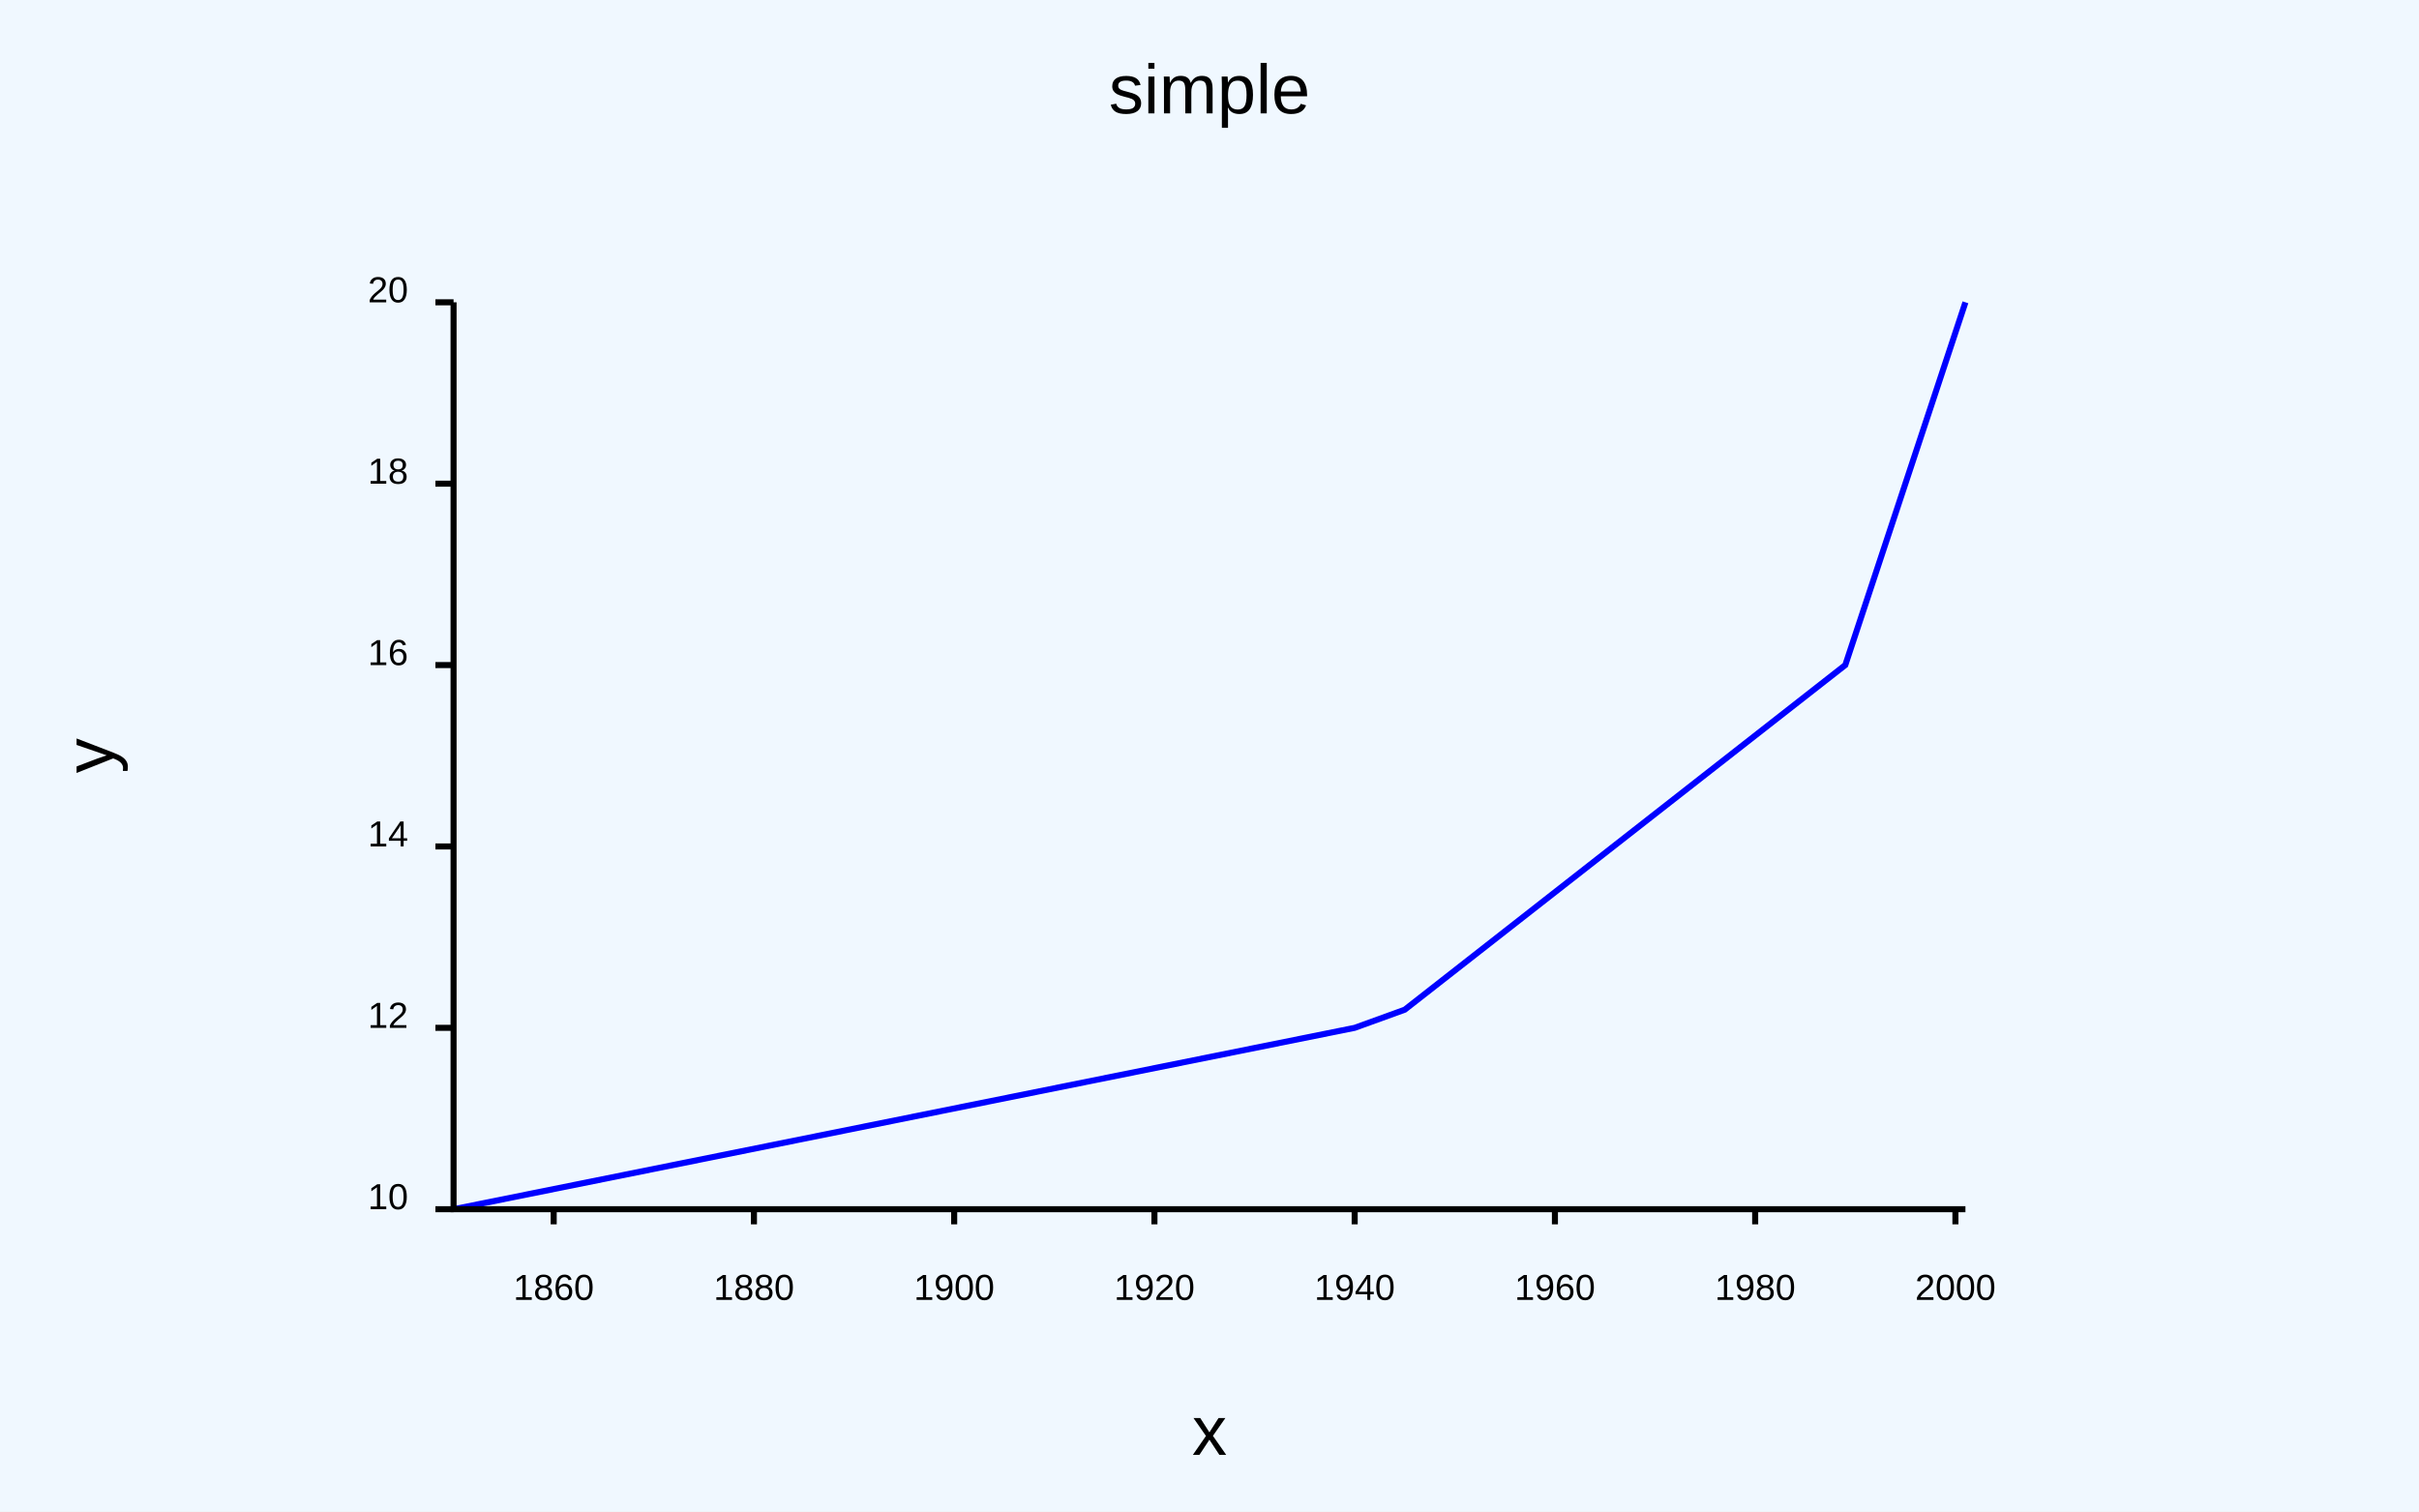
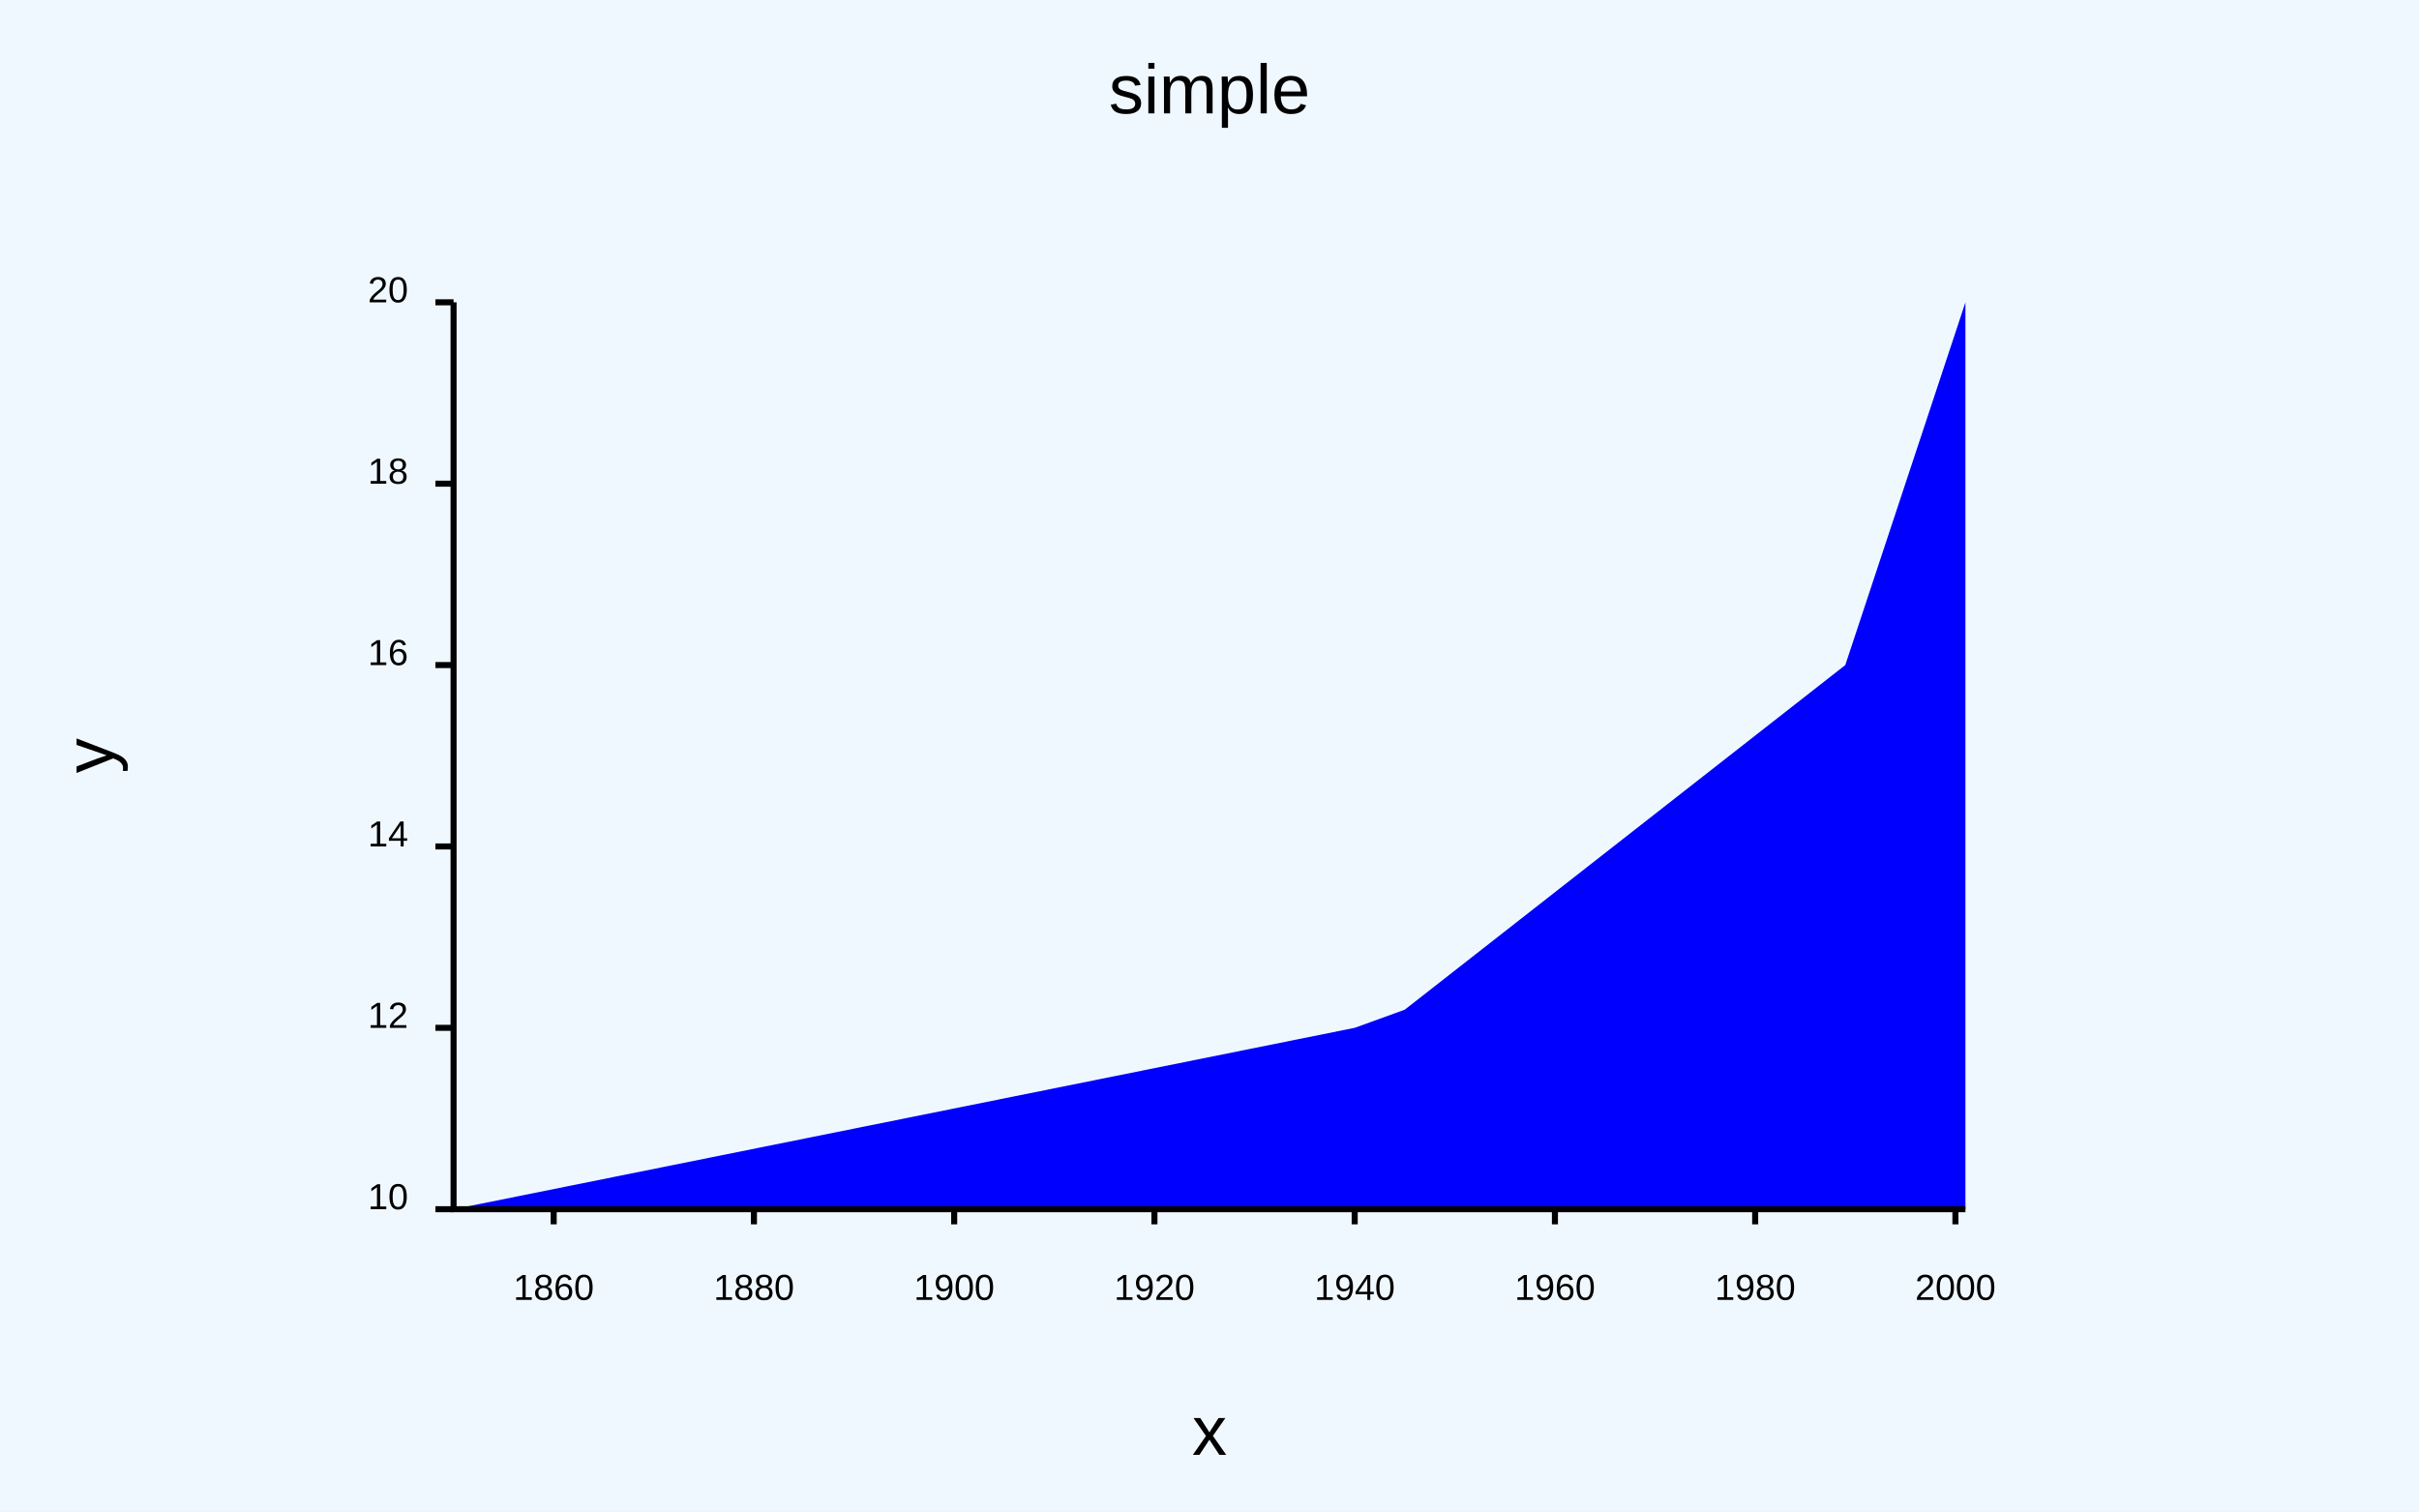
<svg xmlns="http://www.w3.org/2000/svg" class="poloto" width="800" height="500" viewBox="0 0 800 500">
  <style>.poloto {font-family: "Arial";stroke-width:2;}.poloto_text{fill: black;}.poloto_axis_lines{stroke: black;stoke-width:3;fill:none}.poloto_background{fill: aliceblue;}.poloto0stroke{stroke:  blue;}.poloto1stroke{stroke:  red;}.poloto2stroke{stroke:  green;}.poloto3stroke{stroke:  gold;}.poloto4stroke{stroke:  aqua;}.poloto5stroke{stroke:  brown;}.poloto6stroke{stroke:  lime;}.poloto7stroke{stroke:  chocolate;}.poloto0fill{fill:blue;}.poloto1fill{fill:red;}.poloto2fill{fill:green;}.poloto3fill{fill:gold;}.poloto4fill{fill:aqua;}.poloto5fill{fill:brown;}.poloto6fill{fill:lime;}.poloto7fill{fill:chocolate;}</style>
  <rect class="poloto_background" fill="white" x="0" y="0" width="800" height="500" />
  <line class="poloto_axis_lines" stroke="black" x1="183.113" x2="183.113" y1="400" y2="405" />
  <text class="poloto_text" alignment-baseline="start" text-anchor="middle" x="183.113" y="430">1860</text>
  <line class="poloto_axis_lines" stroke="black" x1="249.338" x2="249.338" y1="400" y2="405" />
  <text class="poloto_text" alignment-baseline="start" text-anchor="middle" x="249.338" y="430">1880</text>
  <line class="poloto_axis_lines" stroke="black" x1="315.563" x2="315.563" y1="400" y2="405" />
  <text class="poloto_text" alignment-baseline="start" text-anchor="middle" x="315.563" y="430">1900</text>
  <line class="poloto_axis_lines" stroke="black" x1="381.788" x2="381.788" y1="400" y2="405" />
  <text class="poloto_text" alignment-baseline="start" text-anchor="middle" x="381.788" y="430">1920</text>
  <line class="poloto_axis_lines" stroke="black" x1="448.013" x2="448.013" y1="400" y2="405" />
  <text class="poloto_text" alignment-baseline="start" text-anchor="middle" x="448.013" y="430">1940</text>
  <line class="poloto_axis_lines" stroke="black" x1="514.238" x2="514.238" y1="400" y2="405" />
  <text class="poloto_text" alignment-baseline="start" text-anchor="middle" x="514.238" y="430">1960</text>
  <line class="poloto_axis_lines" stroke="black" x1="580.464" x2="580.464" y1="400" y2="405" />
  <text class="poloto_text" alignment-baseline="start" text-anchor="middle" x="580.464" y="430">1980</text>
  <line class="poloto_axis_lines" stroke="black" x1="646.689" x2="646.689" y1="400" y2="405" />
  <text class="poloto_text" alignment-baseline="start" text-anchor="middle" x="646.689" y="430">2000</text>
  <line class="poloto_axis_lines" stroke="black" x1="150" x2="144" y1="400" y2="400" />
  <text class="poloto_text" alignment-baseline="middle" text-anchor="end" x="135" y="400">10</text>
  <line class="poloto_axis_lines" stroke="black" x1="150" x2="144" y1="340" y2="340" />
  <text class="poloto_text" alignment-baseline="middle" text-anchor="end" x="135" y="340">12</text>
  <line class="poloto_axis_lines" stroke="black" x1="150" x2="144" y1="280" y2="280" />
  <text class="poloto_text" alignment-baseline="middle" text-anchor="end" x="135" y="280">14</text>
  <line class="poloto_axis_lines" stroke="black" x1="150" x2="144" y1="220" y2="220" />
  <text class="poloto_text" alignment-baseline="middle" text-anchor="end" x="135" y="220">16</text>
  <line class="poloto_axis_lines" stroke="black" x1="150" x2="144" y1="160" y2="160" />
  <text class="poloto_text" alignment-baseline="middle" text-anchor="end" x="135" y="160">18</text>
  <line class="poloto_axis_lines" stroke="black" x1="150" x2="144" y1="100" y2="100" />
  <text class="poloto_text" alignment-baseline="middle" text-anchor="end" x="135" y="100">20</text>
  <text class="poloto_text" alignment-baseline="middle" text-anchor="start" font-size="large" x="675" y="100" />
-   <polyline class="poloto0stroke" fill="none" stroke="black" points="150,400 448.013,340 464.57,334 610.265,220 650,100 " />
+   <path class="poloto0fill" d=" M 150 400 L 150 400 L 448.013 340 L 464.57 334 L 610.265 220 L 650 100 L 650 400Z" />
  <text class="poloto_text" alignment-baseline="start" text-anchor="middle" font-size="x-large" x="400" y="37.5">simple</text>
  <text class="poloto_text" alignment-baseline="start" text-anchor="middle" font-size="x-large" x="400" y="481.25">x</text>
  <text class="poloto_text" alignment-baseline="start" text-anchor="middle" font-size="x-large" transform="rotate(-90,37.5,250)" x="37.5" y="250">y</text>
  <path stroke="black" fill="none" class="poloto_axis_lines" d=" M 150 100 L 150 400 L 650 400" />
</svg>
